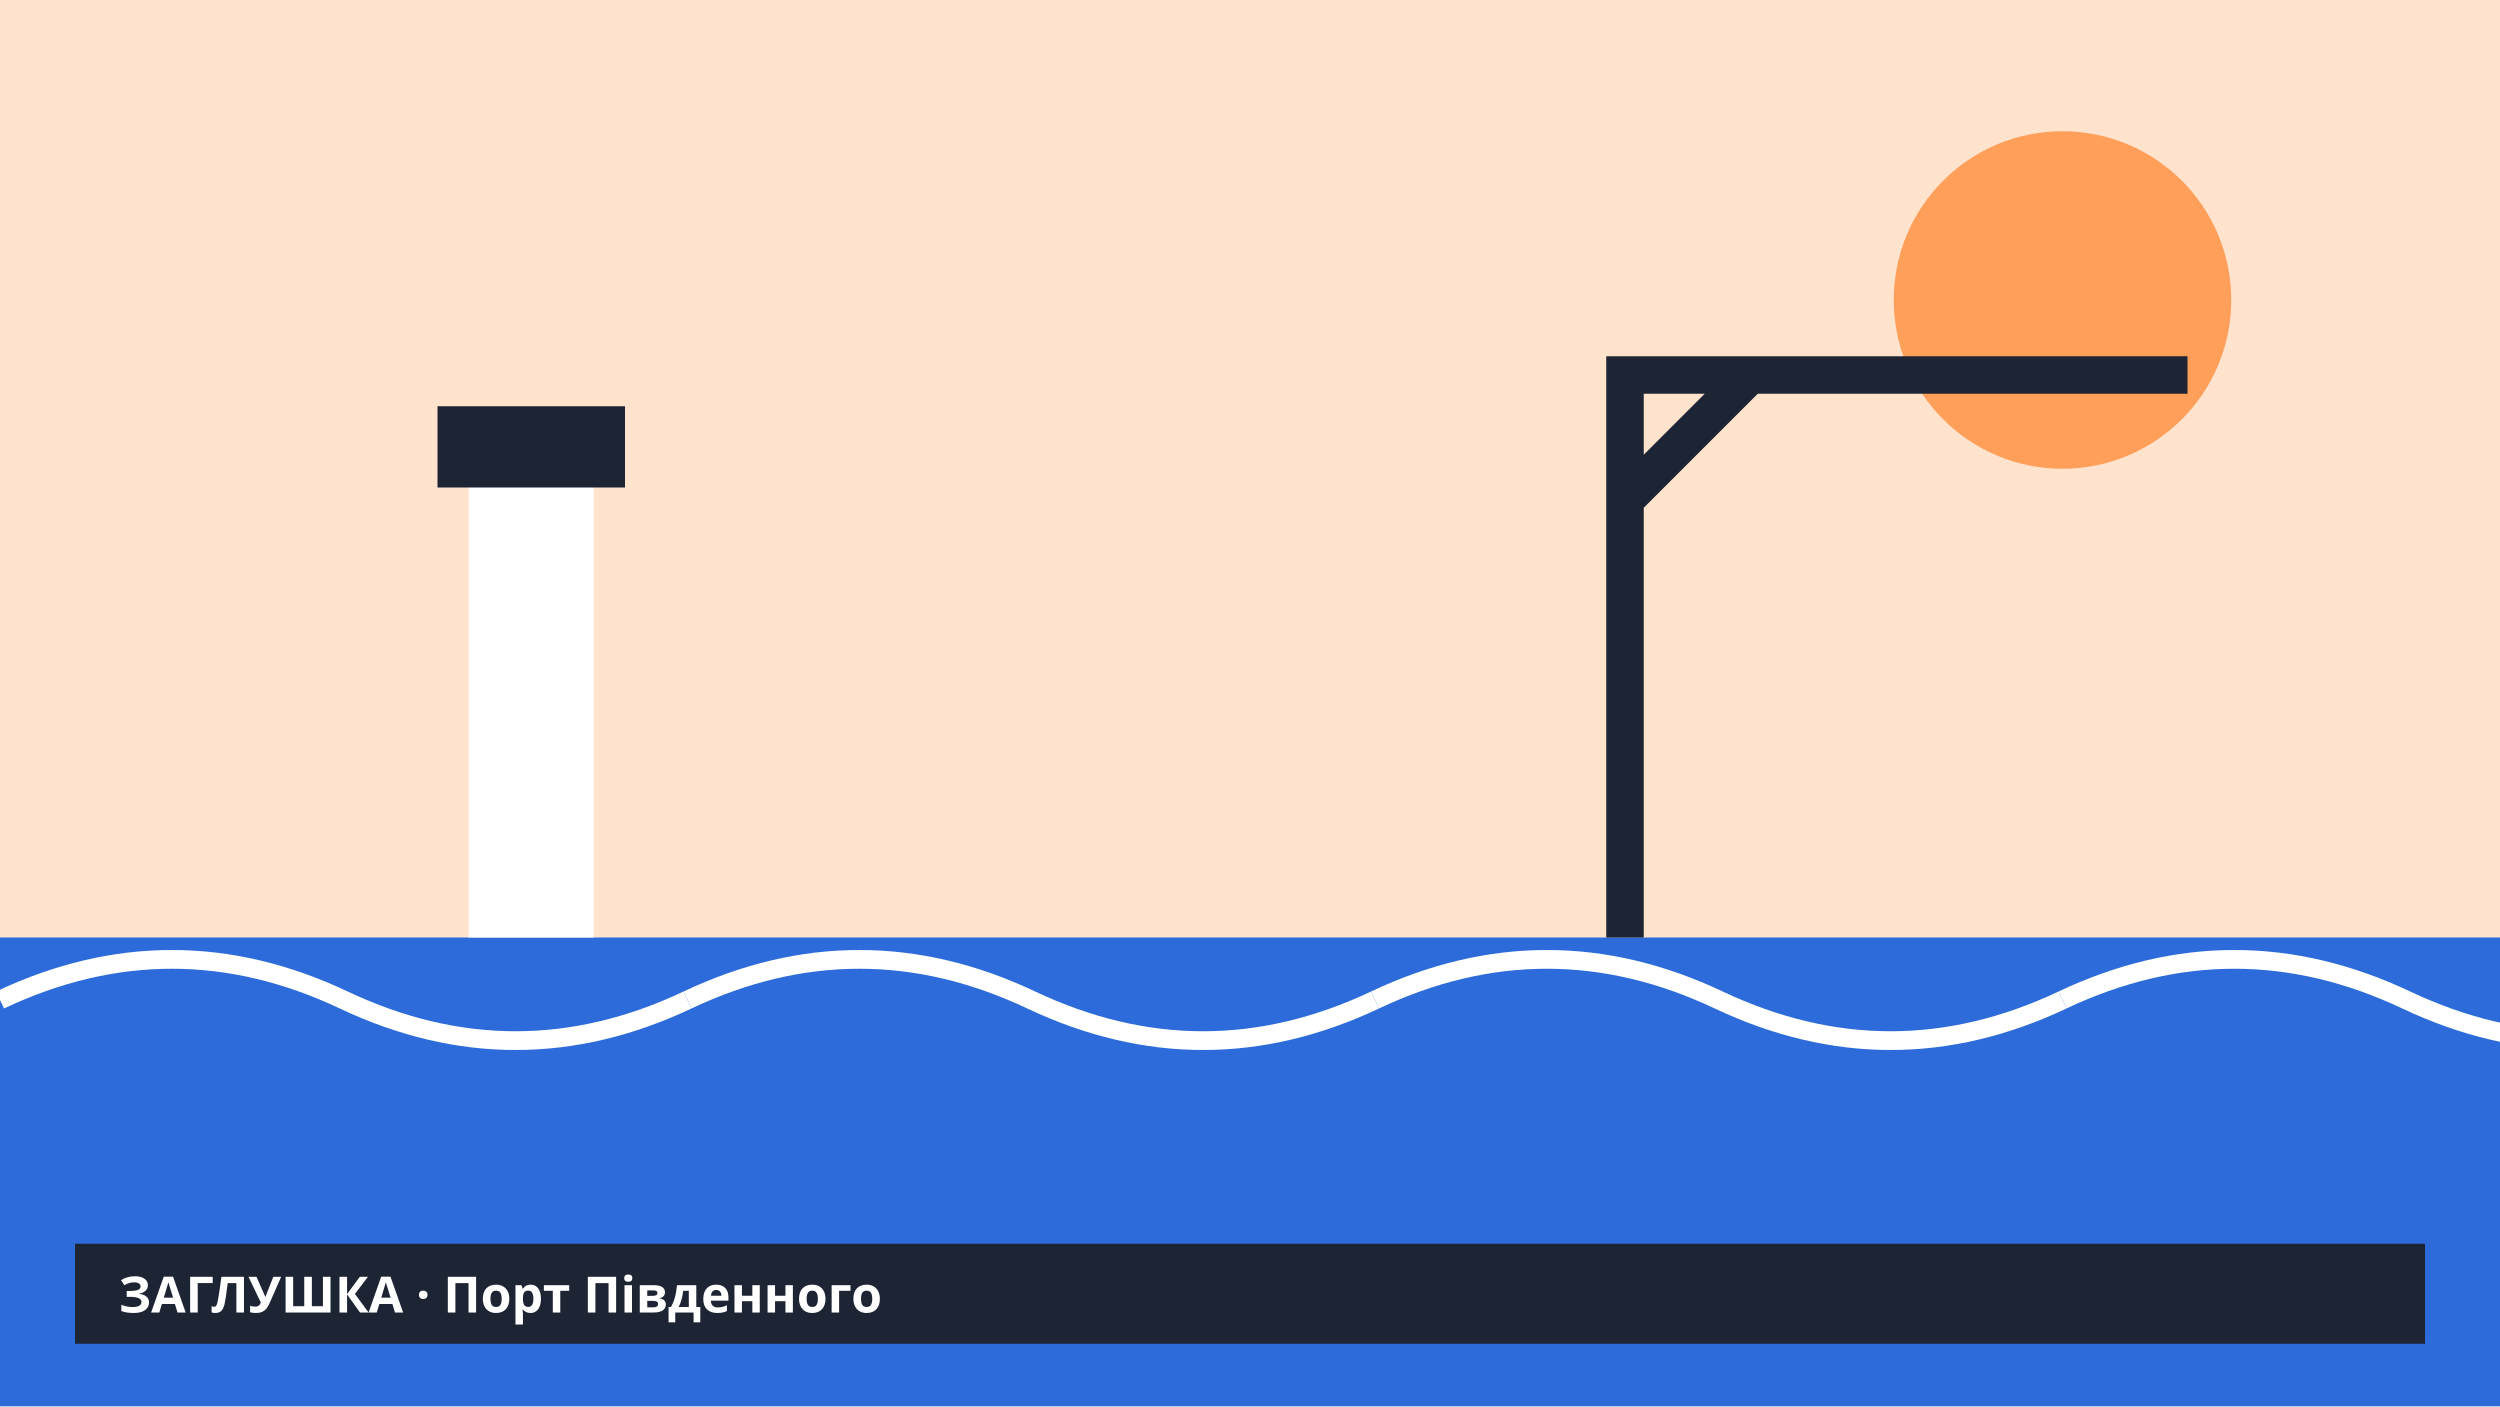
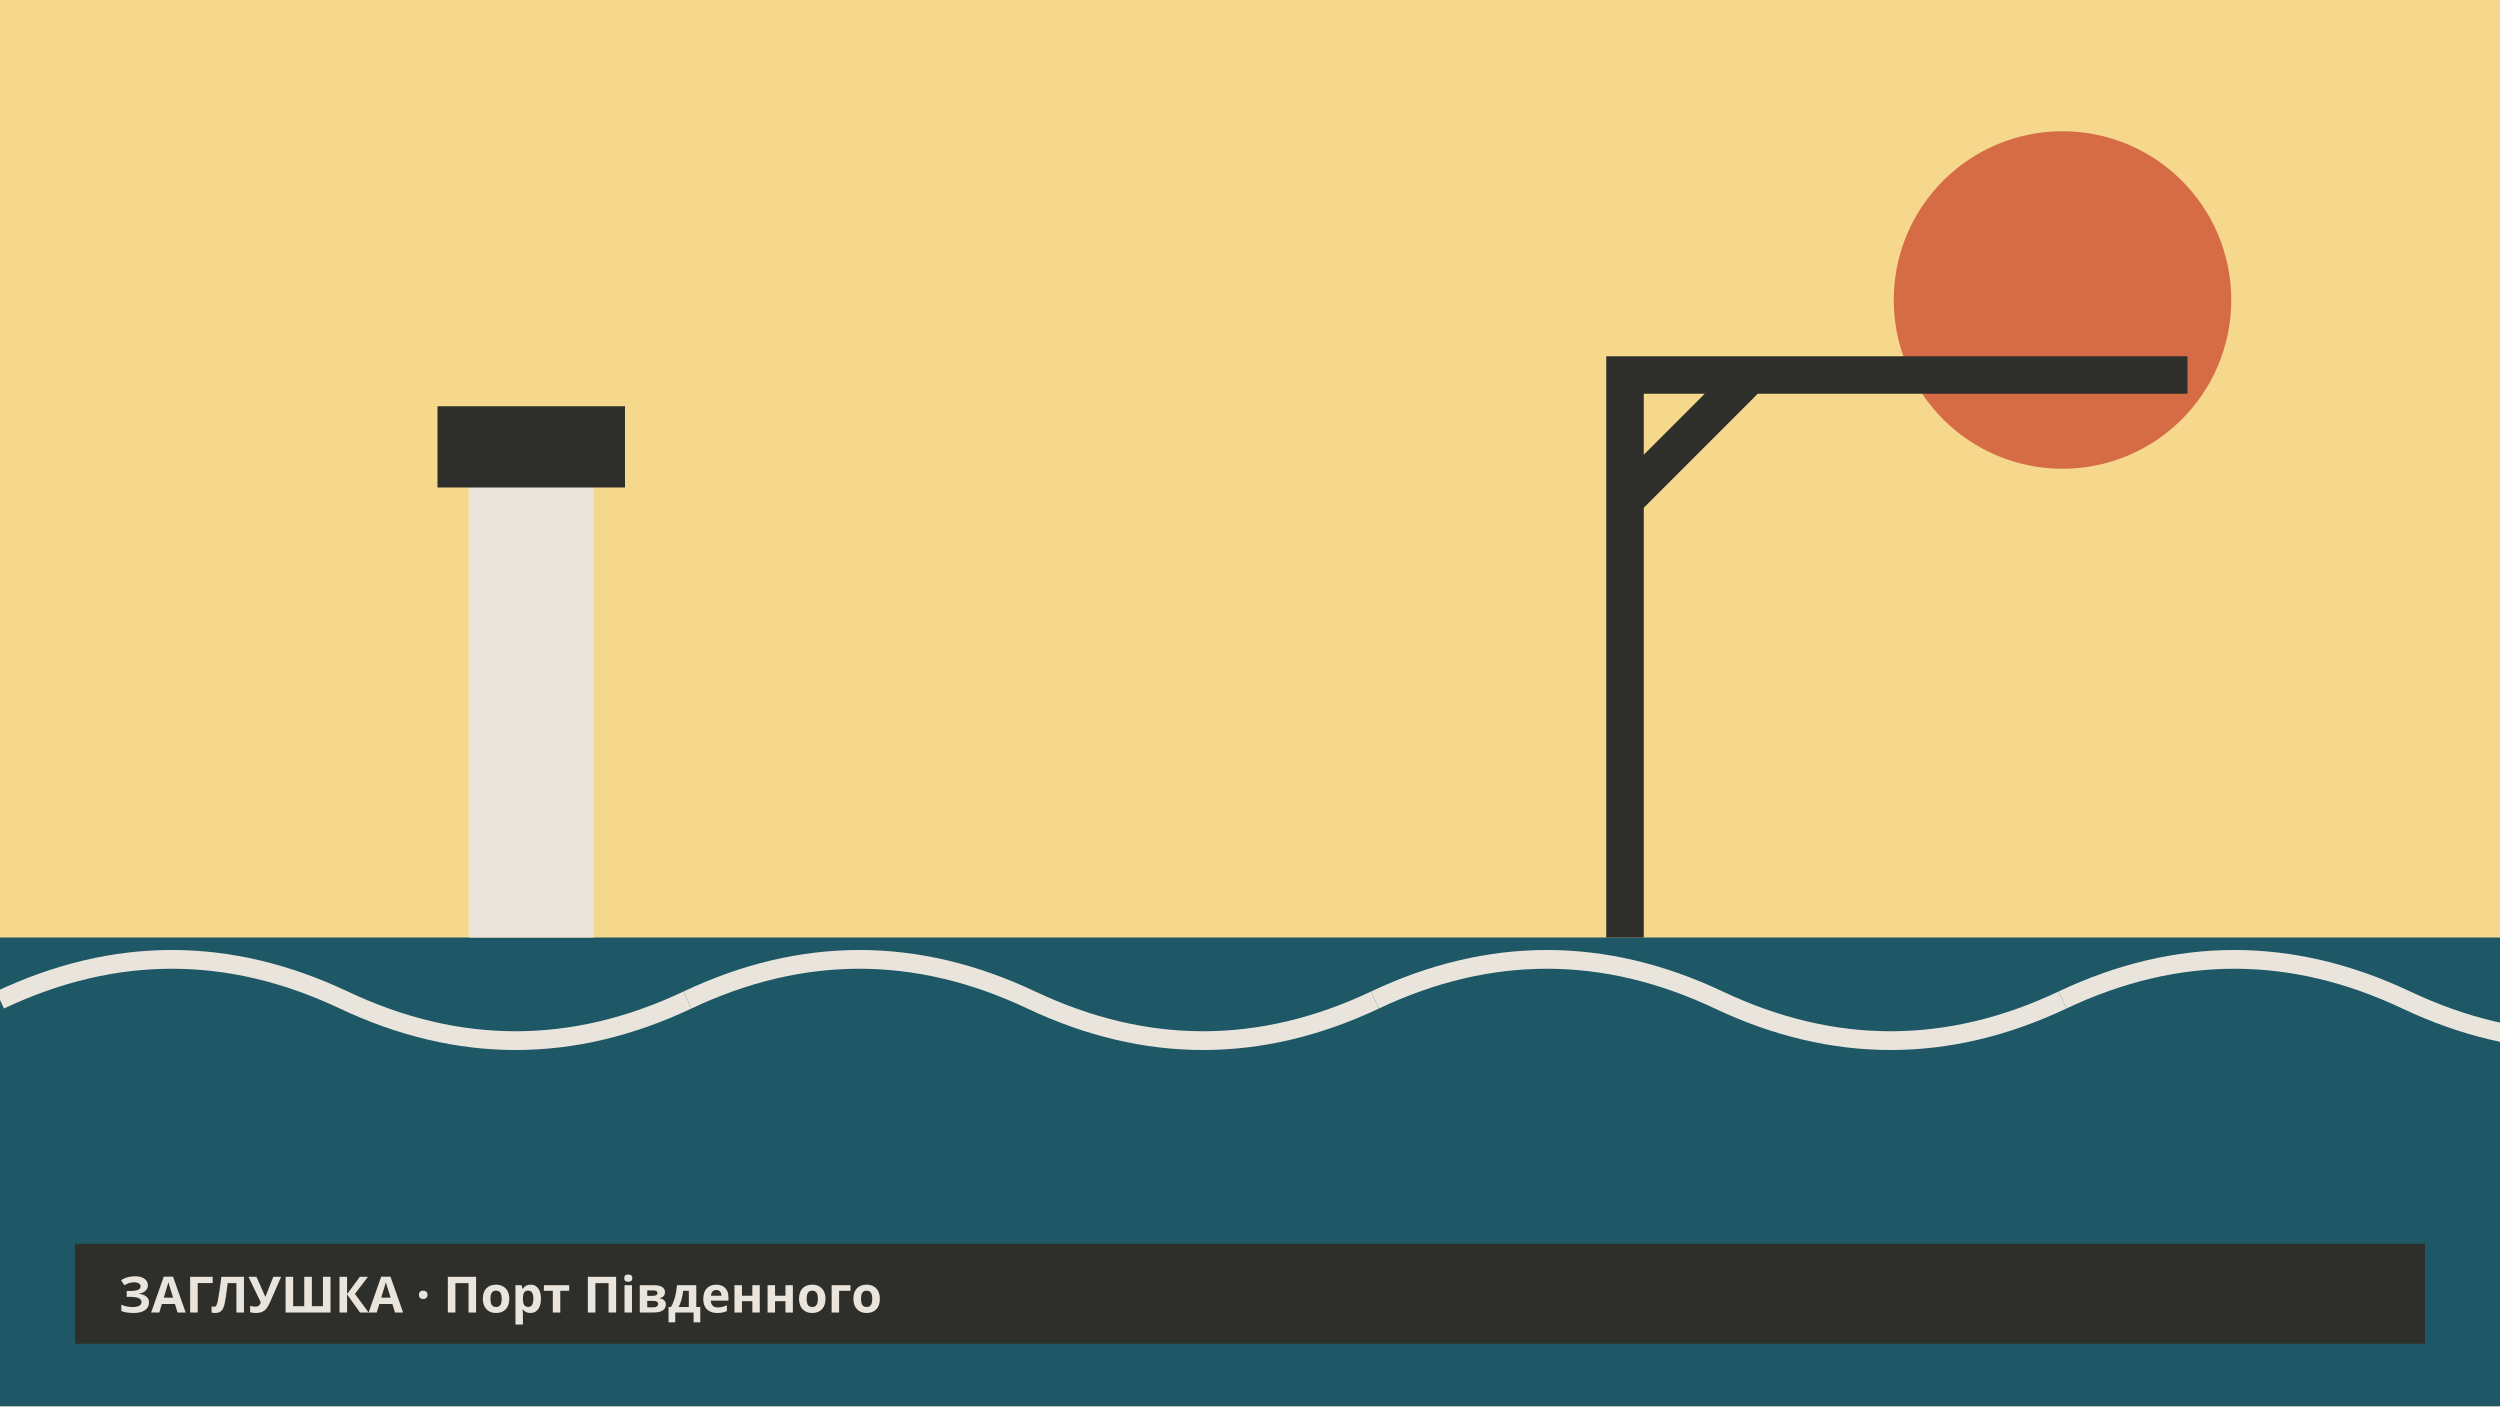
<svg xmlns="http://www.w3.org/2000/svg" viewBox="0 0 800 450" width="800" height="450">
-   <rect width="800" height="450" fill="#FFE3CC" />
-   <circle cx="660" cy="96" r="54" fill="#FF9F5A" />
-   <rect x="0" y="300" width="800" height="150" fill="#2C6BD9" />
-   <path d="M0 320 q55 -26 110 0 t110 0" fill="none" stroke="#FFFFFF" stroke-width="6" />
-   <path d="M220 320 q55 -26 110 0 t110 0" fill="none" stroke="#FFFFFF" stroke-width="6" />
-   <path d="M440 320 q55 -26 110 0 t110 0" fill="none" stroke="#FFFFFF" stroke-width="6" />
-   <path d="M660 320 q55 -26 110 0 t110 0" fill="none" stroke="#FFFFFF" stroke-width="6" />
-   <rect x="150" y="150" width="40" height="150" fill="#FFFFFF" />
-   <rect x="140" y="130" width="60" height="26" fill="#1D2433" />
-   <path d="M520 300 V120 H700 M560 120 L520 160" fill="none" stroke="#1D2433" stroke-width="12" />
-   <rect x="24" y="398" width="752" height="32" fill="#1D2433" />
-   <text x="38" y="420" font-family="Open Sans, sans-serif" font-size="16" font-weight="700" fill="#FFFFFF">ЗАГЛУШКА · Порт Південного</text>
+   <rect width="800" height="450" fill="#F5D88C" />
+   <circle cx="660" cy="96" r="54" fill="#D66C46" />
+   <rect x="0" y="300" width="800" height="150" fill="#1E5866" />
+   <path d="M0 320 q55 -26 110 0 t110 0" fill="none" stroke="#E9E5DC" stroke-width="6" />
+   <path d="M220 320 q55 -26 110 0 t110 0" fill="none" stroke="#E9E5DC" stroke-width="6" />
+   <path d="M440 320 q55 -26 110 0 t110 0" fill="none" stroke="#E9E5DC" stroke-width="6" />
+   <path d="M660 320 q55 -26 110 0 t110 0" fill="none" stroke="#E9E5DC" stroke-width="6" />
+   <rect x="150" y="150" width="40" height="150" fill="#E9E5DC" />
+   <rect x="140" y="130" width="60" height="26" fill="#2E2E2B" />
+   <path d="M520 300 V120 H700 M560 120 L520 160" fill="none" stroke="#2E2E2B" stroke-width="12" />
+   <rect x="24" y="398" width="752" height="32" fill="#2E2E2B" />
+   <text x="38" y="420" font-family="Open Sans, sans-serif" font-size="16" font-weight="700" fill="#E9E5DC">ЗАГЛУШКА · Порт Південного</text>
</svg>
